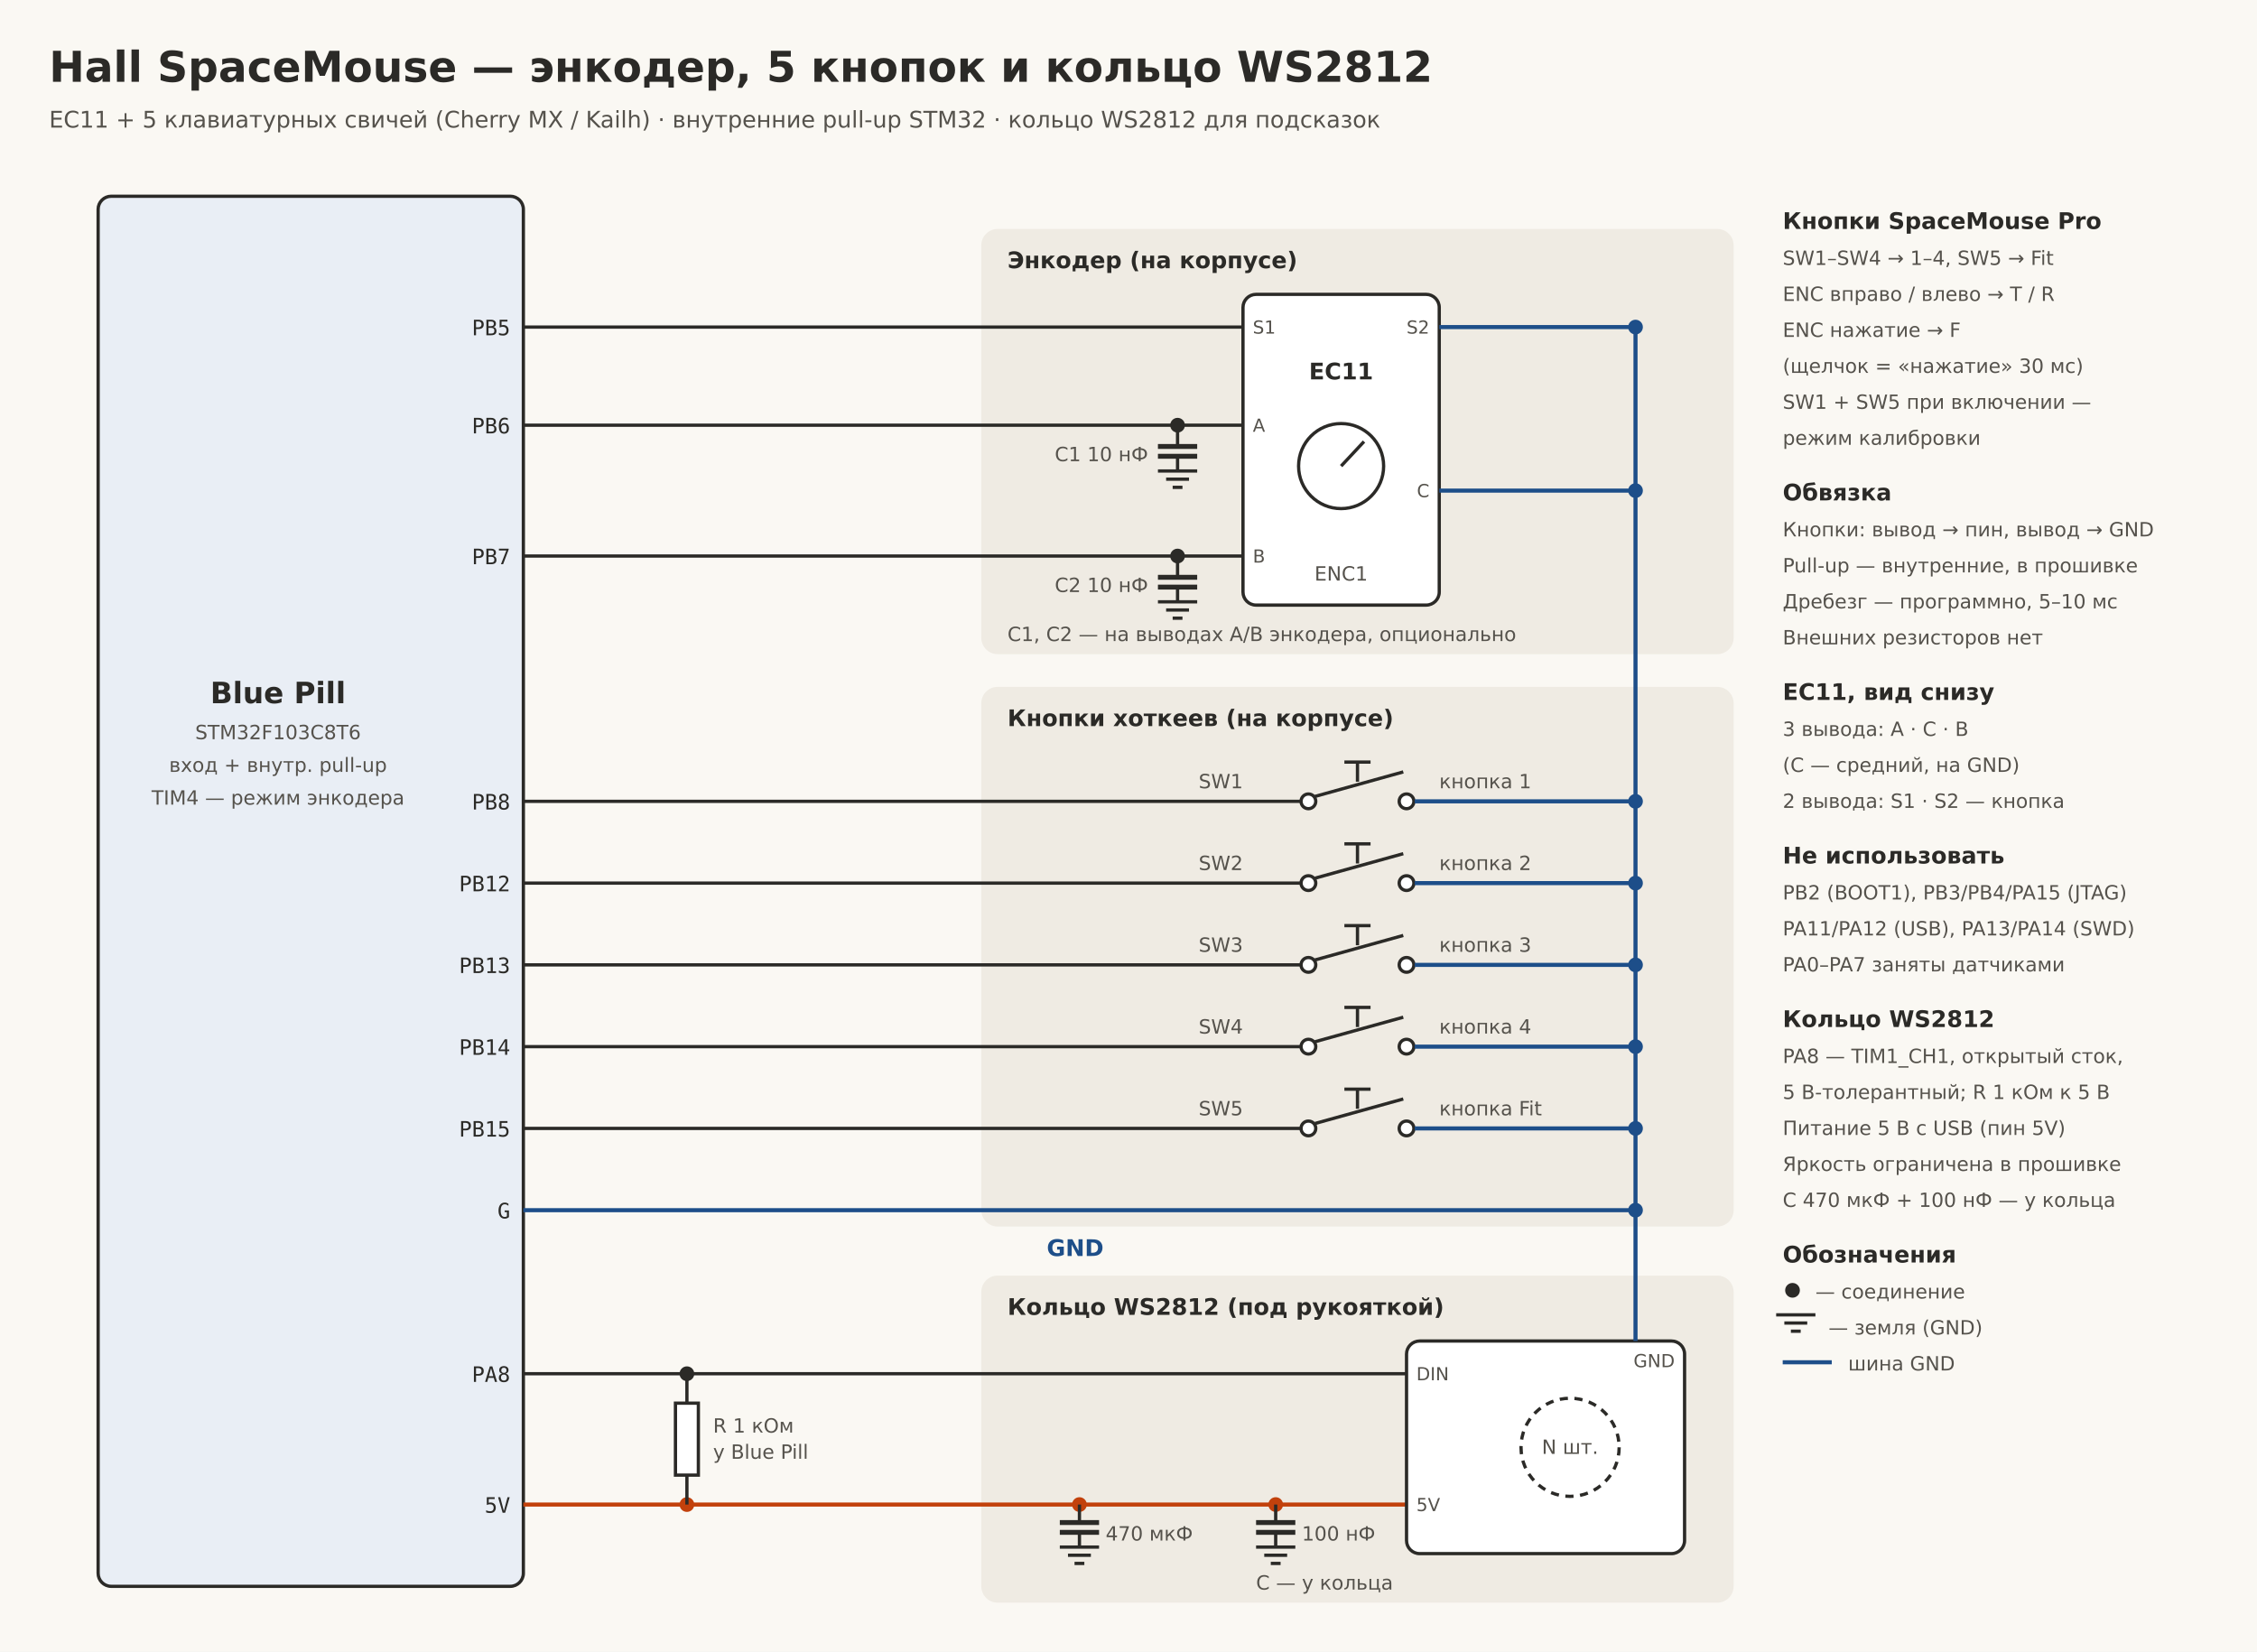
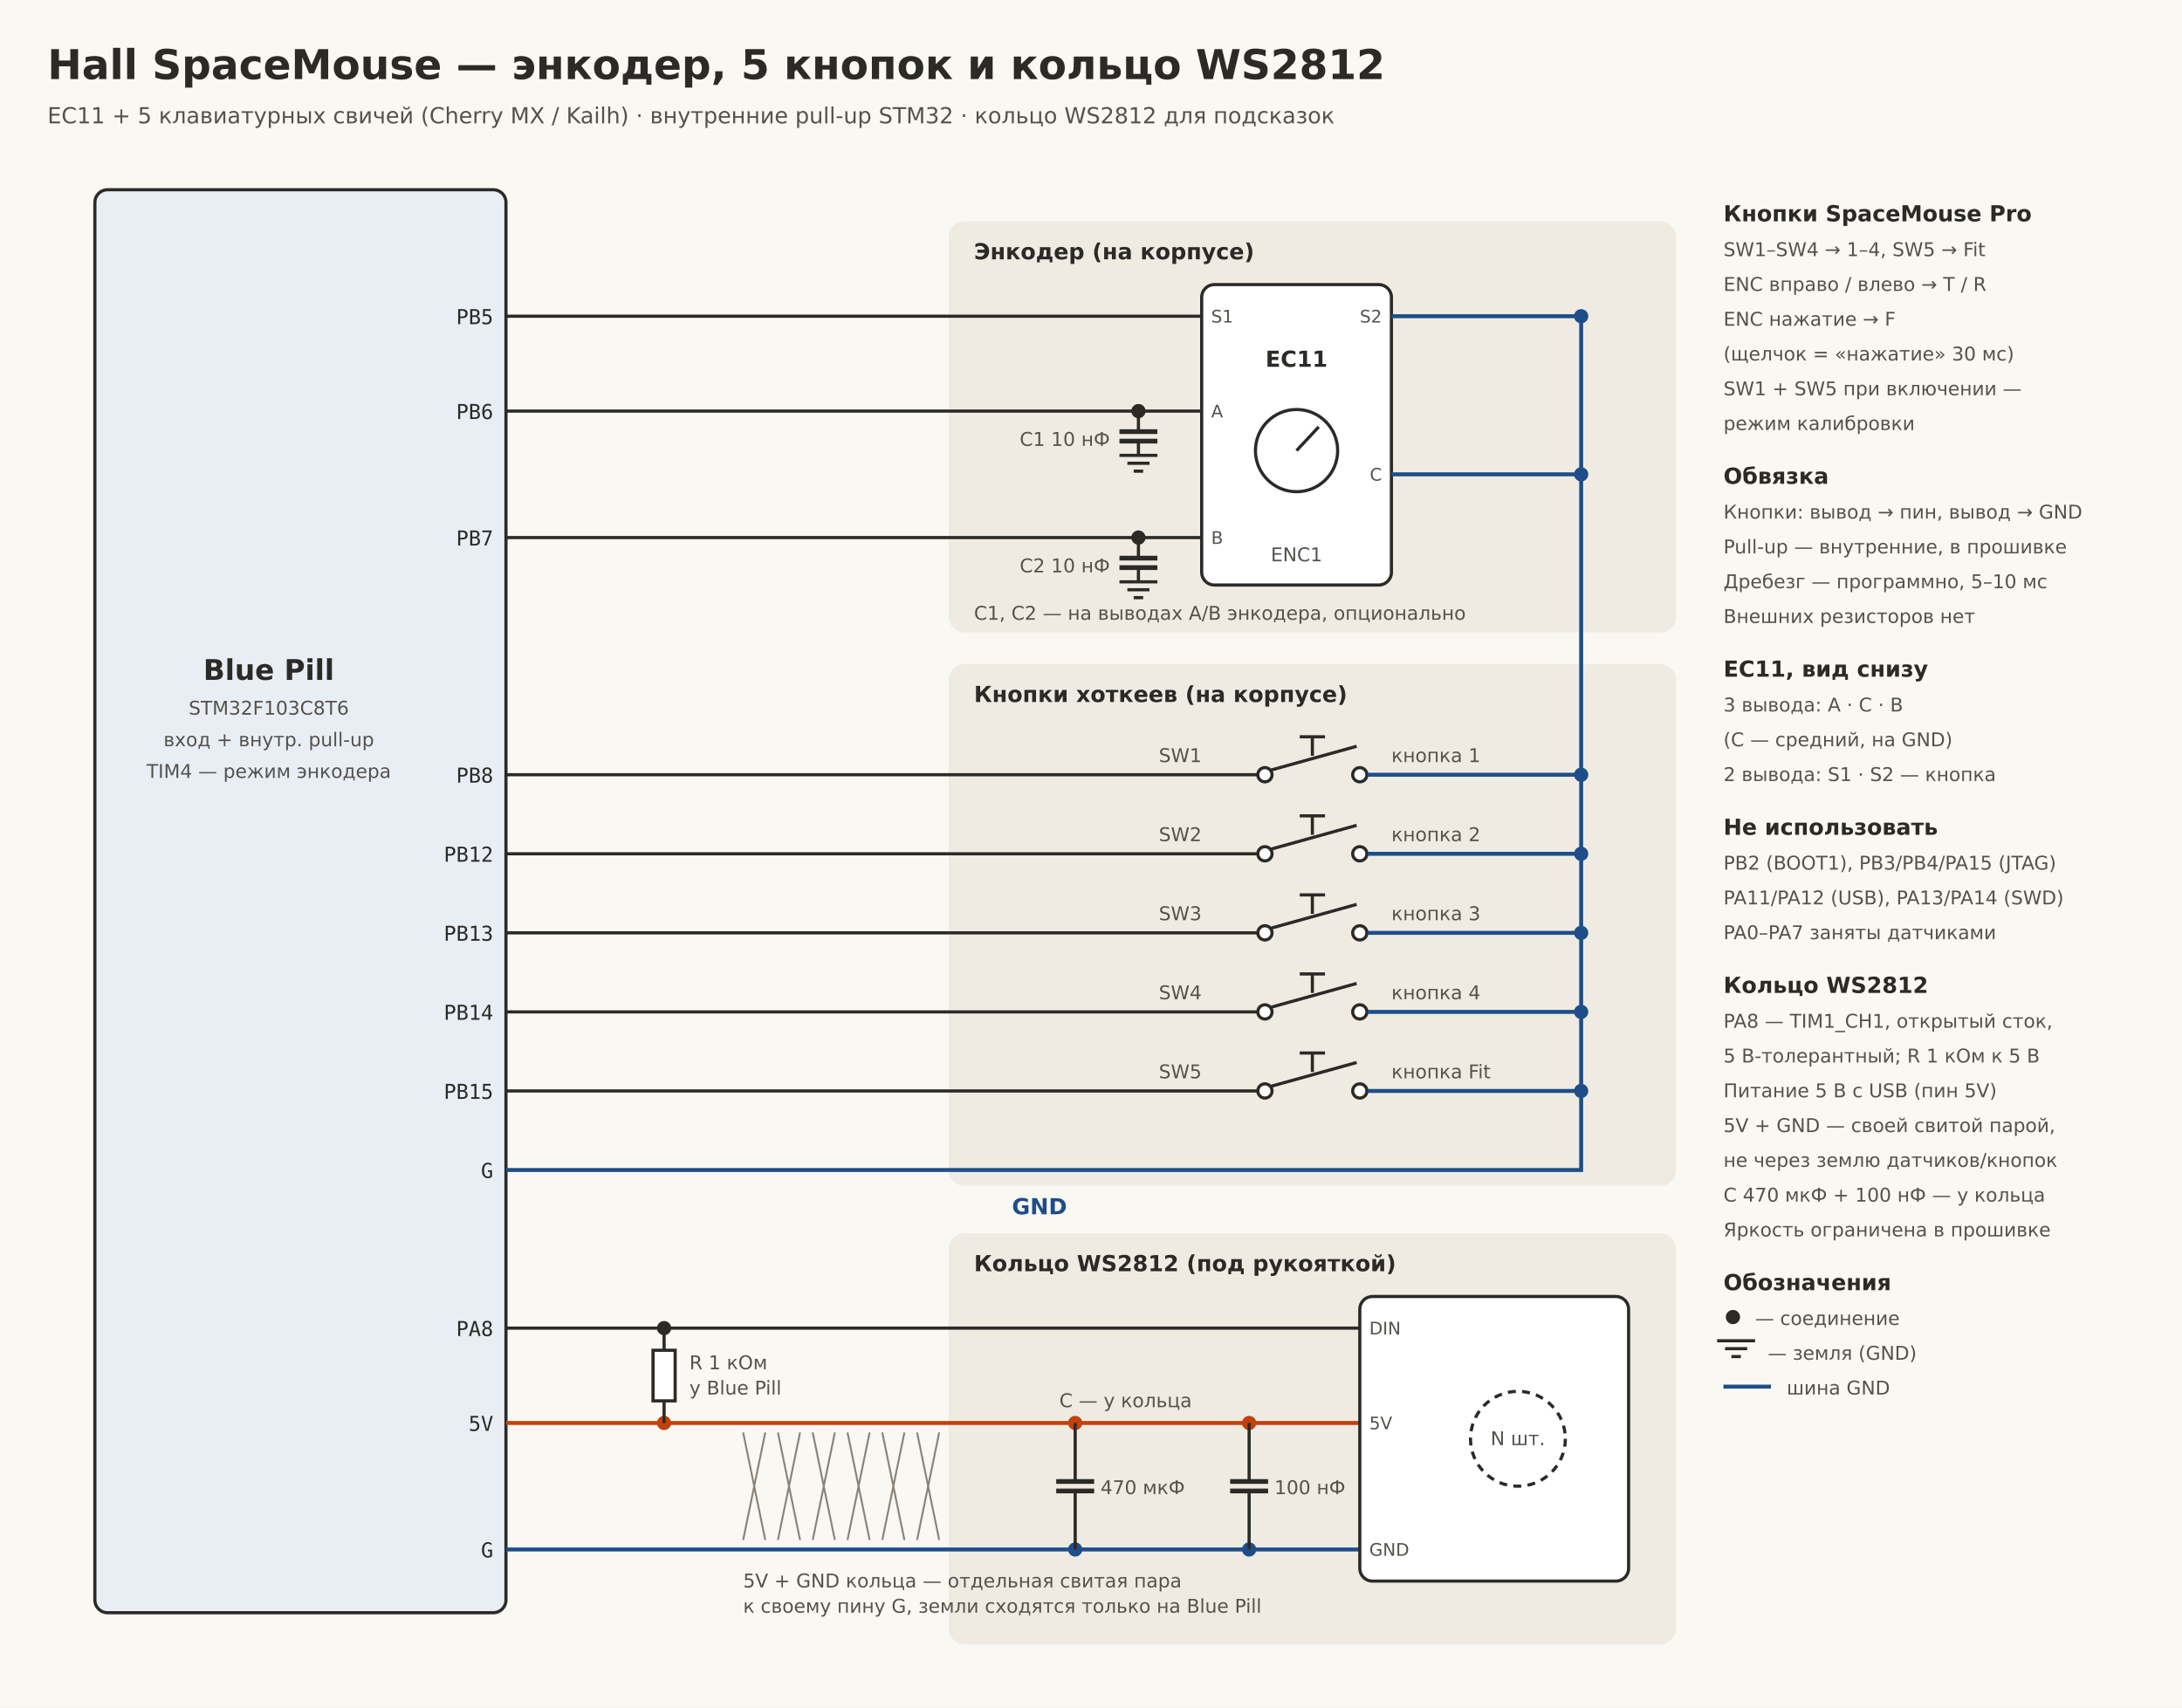
- <svg xmlns="http://www.w3.org/2000/svg" width="1380" height="1010" viewBox="0 0 1380 1010" font-family="DejaVu Sans, Arial, sans-serif">
+ <svg xmlns="http://www.w3.org/2000/svg" width="1380" height="1080" viewBox="0 0 1380 1080" font-family="DejaVu Sans, Arial, sans-serif">
  <style>
.w{stroke:#2b2a27;stroke-width:2;fill:none}
.g{stroke:#1d4e89;stroke-width:2.5;fill:none}
.box{fill:#fff;stroke:#2b2a27;stroke-width:2}
.t{font-size:14px;fill:#2b2a27}.s{font-size:12px;fill:#55524c}
.m{font-family:DejaVu Sans Mono,monospace;font-size:13px;fill:#2b2a27}.b{font-weight:bold}
.band{fill:#efebe3}
</style>
-   <rect width="1380" height="1010" fill="#faf8f3" />
+   <rect width="1380" height="1080" fill="#faf8f3" />
  <text x="30" y="50" class="t b" style="font-size:26px">Hall SpaceMouse — энкодер, 5 кнопок и кольцо WS2812</text>
  <text x="30" y="78" class="t" style="fill:#55524c">EC11 + 5 клавиатурных свичей (Cherry MX / Kailh) · внутренние pull-up STM32 · кольцо WS2812 для подсказок</text>
  <rect class="band" x="600" y="140" width="460" height="260" rx="10" />
  <text x="616" y="164" class="t b">Энкодер (на корпусе)</text>
  <rect class="band" x="600" y="420" width="460" height="330" rx="10" />
  <text x="616" y="444" class="t b">Кнопки хоткеев (на корпусе)</text>
-   <rect x="60" y="120" width="260" height="850" rx="8" fill="#e9eef5" stroke="#2b2a27" stroke-width="2" />
+   <rect x="60" y="120" width="260" height="900" rx="8" fill="#e9eef5" stroke="#2b2a27" stroke-width="2" />
  <text x="170" y="430" class="t b" text-anchor="middle" style="font-size:18px">Blue Pill</text>
  <text x="170" y="452" class="s" text-anchor="middle">STM32F103C8T6</text>
  <text x="170" y="472" class="s" text-anchor="middle">вход + внутр. pull-up</text>
  <text x="170" y="492" class="s" text-anchor="middle">TIM4 — режим энкодера</text>
  <path class="g" d="M320 740 H1000 V200" />
  <text x="312" y="745" class="m" text-anchor="end">G</text>
  <text x="640" y="768" class="t b" style="fill:#1d4e89">GND</text>
  <rect class="box" x="760" y="180" width="120" height="190" rx="8" />
  <circle cx="820" cy="285" r="26" fill="none" stroke="#2b2a27" stroke-width="2" />
  <path class="w" d="M820 285 L834 270" />
  <text x="820" y="232" class="t b" text-anchor="middle">EC11</text>
  <text x="820" y="355" class="s" text-anchor="middle">ENC1</text>
  <text x="312" y="205" class="m" text-anchor="end">PB5</text>
  <path class="w" d="M320 200 H760" />
  <text x="766" y="204" class="s" style="font-size:11px">S1</text>
  <text x="312" y="265" class="m" text-anchor="end">PB6</text>
  <path class="w" d="M320 260 H760" />
  <text x="766" y="264" class="s" style="font-size:11px">A</text>
  <text x="312" y="345" class="m" text-anchor="end">PB7</text>
  <path class="w" d="M320 340 H760" />
  <text x="766" y="344" class="s" style="font-size:11px">B</text>
  <text x="874" y="204" class="s" text-anchor="end" style="font-size:11px">S2</text>
  <path class="g" d="M880 200 H1000" />
  <circle cx="1000" cy="200" r="4.5" fill="#1d4e89" />
  <text x="874" y="304" class="s" text-anchor="end" style="font-size:11px">C</text>
  <path class="g" d="M880 300 H1000" />
  <circle cx="1000" cy="300" r="4.5" fill="#1d4e89" />
  <circle cx="720" cy="260" r="4.5" fill="#2b2a27" />
  <path class="w" d="M720 260 V273 M720 279 V288" />
  <path class="w" d="M708 273 H732 M708 279 H732" style="stroke-width:3" />
  <path class="w" d="M708 288 H732 M713 293 H727 M717 298 H723" />
  <text x="702" y="282" class="s" text-anchor="end">C1 10 нФ</text>
  <circle cx="720" cy="340" r="4.5" fill="#2b2a27" />
  <path class="w" d="M720 340 V353 M720 359 V368" />
  <path class="w" d="M708 353 H732 M708 359 H732" style="stroke-width:3" />
  <path class="w" d="M708 368 H732 M713 373 H727 M717 378 H723" />
  <text x="702" y="362" class="s" text-anchor="end">C2 10 нФ</text>
  <text x="616" y="392" class="s">C1, C2 — на выводах A/B энкодера, опционально</text>
  <text x="312" y="495" class="m" text-anchor="end">PB8</text>
  <path class="w" d="M320 490 H795" />
  <circle cx="800" cy="490" r="4.5" fill="#fff" stroke="#2b2a27" stroke-width="2" />
  <circle cx="860" cy="490" r="4.5" fill="#fff" stroke="#2b2a27" stroke-width="2" />
  <path class="w" d="M804 487 L858 472" />
  <path class="w" d="M830 478 V466 M822 466 H838" />
  <text x="760" y="482" class="s" text-anchor="end">SW1</text>
  <path class="g" d="M865 490 H1000" />
  <circle cx="1000" cy="490" r="4.5" fill="#1d4e89" />
  <text x="880" y="482" class="s">кнопка 1</text>
  <text x="312" y="545" class="m" text-anchor="end">PB12</text>
  <path class="w" d="M320 540 H795" />
  <circle cx="800" cy="540" r="4.5" fill="#fff" stroke="#2b2a27" stroke-width="2" />
  <circle cx="860" cy="540" r="4.5" fill="#fff" stroke="#2b2a27" stroke-width="2" />
  <path class="w" d="M804 537 L858 522" />
  <path class="w" d="M830 528 V516 M822 516 H838" />
  <text x="760" y="532" class="s" text-anchor="end">SW2</text>
  <path class="g" d="M865 540 H1000" />
  <circle cx="1000" cy="540" r="4.5" fill="#1d4e89" />
  <text x="880" y="532" class="s">кнопка 2</text>
  <text x="312" y="595" class="m" text-anchor="end">PB13</text>
  <path class="w" d="M320 590 H795" />
  <circle cx="800" cy="590" r="4.5" fill="#fff" stroke="#2b2a27" stroke-width="2" />
  <circle cx="860" cy="590" r="4.5" fill="#fff" stroke="#2b2a27" stroke-width="2" />
  <path class="w" d="M804 587 L858 572" />
  <path class="w" d="M830 578 V566 M822 566 H838" />
  <text x="760" y="582" class="s" text-anchor="end">SW3</text>
  <path class="g" d="M865 590 H1000" />
  <circle cx="1000" cy="590" r="4.5" fill="#1d4e89" />
  <text x="880" y="582" class="s">кнопка 3</text>
  <text x="312" y="645" class="m" text-anchor="end">PB14</text>
  <path class="w" d="M320 640 H795" />
  <circle cx="800" cy="640" r="4.5" fill="#fff" stroke="#2b2a27" stroke-width="2" />
  <circle cx="860" cy="640" r="4.5" fill="#fff" stroke="#2b2a27" stroke-width="2" />
  <path class="w" d="M804 637 L858 622" />
  <path class="w" d="M830 628 V616 M822 616 H838" />
  <text x="760" y="632" class="s" text-anchor="end">SW4</text>
  <path class="g" d="M865 640 H1000" />
  <circle cx="1000" cy="640" r="4.5" fill="#1d4e89" />
  <text x="880" y="632" class="s">кнопка 4</text>
  <text x="312" y="695" class="m" text-anchor="end">PB15</text>
  <path class="w" d="M320 690 H795" />
  <circle cx="800" cy="690" r="4.5" fill="#fff" stroke="#2b2a27" stroke-width="2" />
  <circle cx="860" cy="690" r="4.5" fill="#fff" stroke="#2b2a27" stroke-width="2" />
  <path class="w" d="M804 687 L858 672" />
  <path class="w" d="M830 678 V666 M822 666 H838" />
  <text x="760" y="682" class="s" text-anchor="end">SW5</text>
  <path class="g" d="M865 690 H1000" />
  <circle cx="1000" cy="690" r="4.5" fill="#1d4e89" />
  <text x="880" y="682" class="s">кнопка Fit</text>
-   <rect class="band" x="600" y="780" width="460" height="200" rx="10" />
+   <rect class="band" x="600" y="780" width="460" height="260" rx="10" />
  <text x="616" y="804" class="t b">Кольцо WS2812 (под рукояткой)</text>
  <text x="312" y="845" class="m" text-anchor="end">PA8</text>
-   <text x="312" y="925" class="m" text-anchor="end">5V</text>
+   <text x="312" y="905" class="m" text-anchor="end">5V</text>
+   <text x="312" y="985" class="m" text-anchor="end">G</text>
  <path class="w" d="M320 840 H860" />
-   <path d="M320 920 H860" style="stroke:#c2410c;stroke-width:2.5;fill:none" />
+   <path d="M320 900 H860" style="stroke:#c2410c;stroke-width:2.5;fill:none" />
+   <path class="g" d="M320 980 H860" />
  <circle cx="420" cy="840" r="4.5" fill="#2b2a27" />
-   <circle cx="420" cy="920" r="4.5" fill="#c2410c" />
-   <path class="w" d="M420 840 V858 M420 902 V920" />
-   <rect x="413" y="858" width="14" height="44" fill="#fff" stroke="#2b2a27" stroke-width="2" />
-   <text x="436" y="876" class="s">R 1 кОм</text>
-   <text x="436" y="892" class="s">у Blue Pill</text>
-   <rect class="box" x="860" y="820" width="170" height="130" rx="8" />
-   <circle cx="960" cy="885" r="30" fill="none" stroke="#2b2a27" stroke-width="2" stroke-dasharray="5 4" />
-   <text x="960" y="889" class="s" text-anchor="middle">N шт.</text>
+   <circle cx="420" cy="900" r="4.5" fill="#c2410c" />
+   <path class="w" d="M420 840 V854 M420 886 V900" />
+   <rect x="413" y="854" width="14" height="32" fill="#fff" stroke="#2b2a27" stroke-width="2" />
+   <text x="436" y="866" class="s">R 1 кОм</text>
+   <text x="436" y="882" class="s">у Blue Pill</text>
+   <path d="M470 906 L484 974 M470 974 L484 906" style="stroke:#8a8378;stroke-width:1.2;fill:none" />
+   <path d="M492 906 L506 974 M492 974 L506 906" style="stroke:#8a8378;stroke-width:1.2;fill:none" />
+   <path d="M514 906 L528 974 M514 974 L528 906" style="stroke:#8a8378;stroke-width:1.2;fill:none" />
+   <path d="M536 906 L550 974 M536 974 L550 906" style="stroke:#8a8378;stroke-width:1.2;fill:none" />
+   <path d="M558 906 L572 974 M558 974 L572 906" style="stroke:#8a8378;stroke-width:1.2;fill:none" />
+   <path d="M580 906 L594 974 M580 974 L594 906" style="stroke:#8a8378;stroke-width:1.2;fill:none" />
+   <text x="470" y="1004" class="s">5V + GND кольца — отдельная свитая пара</text>
+   <text x="470" y="1020" class="s">к своему пину G, земли сходятся только на Blue Pill</text>
+   <rect class="box" x="860" y="820" width="170" height="180" rx="8" />
+   <circle cx="960" cy="910" r="30" fill="none" stroke="#2b2a27" stroke-width="2" stroke-dasharray="5 4" />
+   <text x="960" y="914" class="s" text-anchor="middle">N шт.</text>
  <text x="866" y="844" class="s" style="font-size:11px">DIN</text>
-   <text x="866" y="924" class="s" style="font-size:11px">5V</text>
-   <text x="1024" y="836" class="s" text-anchor="end" style="font-size:11px">GND</text>
-   <path class="g" d="M1000 820 V740" />
-   <circle cx="1000" cy="740" r="4.5" fill="#1d4e89" />
-   <circle cx="660" cy="920" r="4.5" fill="#c2410c" />
-   <path class="w" d="M660 920 V931 M660 937 V946" />
-   <path class="w" d="M648 931 H672 M648 937 H672" style="stroke-width:3" />
-   <path class="w" d="M648 946 H672 M653 951 H667 M657 956 H663" />
-   <text x="676" y="942" class="s">470 мкФ</text>
-   <circle cx="780" cy="920" r="4.5" fill="#c2410c" />
-   <path class="w" d="M780 920 V931 M780 937 V946" />
-   <path class="w" d="M768 931 H792 M768 937 H792" style="stroke-width:3" />
-   <path class="w" d="M768 946 H792 M773 951 H787 M777 956 H783" />
-   <text x="796" y="942" class="s">100 нФ</text>
-   <text x="768" y="972" class="s">C — у кольца</text>
+   <text x="866" y="904" class="s" style="font-size:11px">5V</text>
+   <text x="866" y="984" class="s" style="font-size:11px">GND</text>
+   <circle cx="680" cy="900" r="4.5" fill="#c2410c" />
+   <circle cx="680" cy="980" r="4.5" fill="#1d4e89" />
+   <path class="w" d="M680 900 V937 M680 943 V980" />
+   <path class="w" d="M668 937 H692 M668 943 H692" style="stroke-width:3" />
+   <text x="696" y="945" class="s">470 мкФ</text>
+   <circle cx="790" cy="900" r="4.5" fill="#c2410c" />
+   <circle cx="790" cy="980" r="4.5" fill="#1d4e89" />
+   <path class="w" d="M790 900 V937 M790 943 V980" />
+   <path class="w" d="M778 937 H802 M778 943 H802" style="stroke-width:3" />
+   <text x="806" y="945" class="s">100 нФ</text>
+   <text x="670" y="890" class="s">C — у кольца</text>
  <text x="1090" y="140" class="t b">Кнопки SpaceMouse Pro</text>
  <text x="1090" y="162" class="s">SW1–SW4 → 1–4, SW5 → Fit</text>
  <text x="1090" y="184" class="s">ENC вправо / влево → T / R</text>
  <text x="1090" y="206" class="s">ENC нажатие → F</text>
  <text x="1090" y="228" class="s">(щелчок = «нажатие» 30 мс)</text>
  <text x="1090" y="250" class="s">SW1 + SW5 при включении —</text>
  <text x="1090" y="272" class="s">режим калибровки</text>
  <text x="1090" y="306" class="t b">Обвязка</text>
  <text x="1090" y="328" class="s">Кнопки: вывод → пин, вывод → GND</text>
  <text x="1090" y="350" class="s">Pull-up — внутренние, в прошивке</text>
  <text x="1090" y="372" class="s">Дребезг — программно, 5–10 мс</text>
  <text x="1090" y="394" class="s">Внешних резисторов нет</text>
  <text x="1090" y="428" class="t b">EC11, вид снизу</text>
  <text x="1090" y="450" class="s">3 вывода: A · C · B</text>
  <text x="1090" y="472" class="s">(C — средний, на GND)</text>
  <text x="1090" y="494" class="s">2 вывода: S1 · S2 — кнопка</text>
  <text x="1090" y="528" class="t b">Не использовать</text>
  <text x="1090" y="550" class="s">PB2 (BOOT1), PB3/PB4/PA15 (JTAG)</text>
  <text x="1090" y="572" class="s">PA11/PA12 (USB), PA13/PA14 (SWD)</text>
  <text x="1090" y="594" class="s">PA0–PA7 заняты датчиками</text>
  <text x="1090" y="628" class="t b">Кольцо WS2812</text>
  <text x="1090" y="650" class="s">PA8 — TIM1_CH1, открытый сток,</text>
  <text x="1090" y="672" class="s">5 В-толерантный; R 1 кОм к 5 В</text>
  <text x="1090" y="694" class="s">Питание 5 В с USB (пин 5V)</text>
-   <text x="1090" y="716" class="s">Яркость ограничена в прошивке</text>
-   <text x="1090" y="738" class="s">C 470 мкФ + 100 нФ — у кольца</text>
-   <text x="1090" y="772" class="t b">Обозначения</text>
-   <circle cx="1096" cy="789" r="4.5" fill="#2b2a27" />
-   <text x="1110" y="794" class="s">— соединение</text>
-   <path class="w" d="M1086 804 H1110 M1091 809 H1105 M1095 814 H1101" />
-   <text x="1118" y="816" class="s">— земля (GND)</text>
-   <path class="g" d="M1090 833 H1120" />
-   <text x="1130" y="838" class="s">шина GND</text>
+   <text x="1090" y="716" class="s">5V + GND — своей свитой парой,</text>
+   <text x="1090" y="738" class="s">не через землю датчиков/кнопок</text>
+   <text x="1090" y="760" class="s">C 470 мкФ + 100 нФ — у кольца</text>
+   <text x="1090" y="782" class="s">Яркость ограничена в прошивке</text>
+   <text x="1090" y="816" class="t b">Обозначения</text>
+   <circle cx="1096" cy="833" r="4.5" fill="#2b2a27" />
+   <text x="1110" y="838" class="s">— соединение</text>
+   <path class="w" d="M1086 848 H1110 M1091 853 H1105 M1095 858 H1101" />
+   <text x="1118" y="860" class="s">— земля (GND)</text>
+   <path class="g" d="M1090 877 H1120" />
+   <text x="1130" y="882" class="s">шина GND</text>
</svg>
